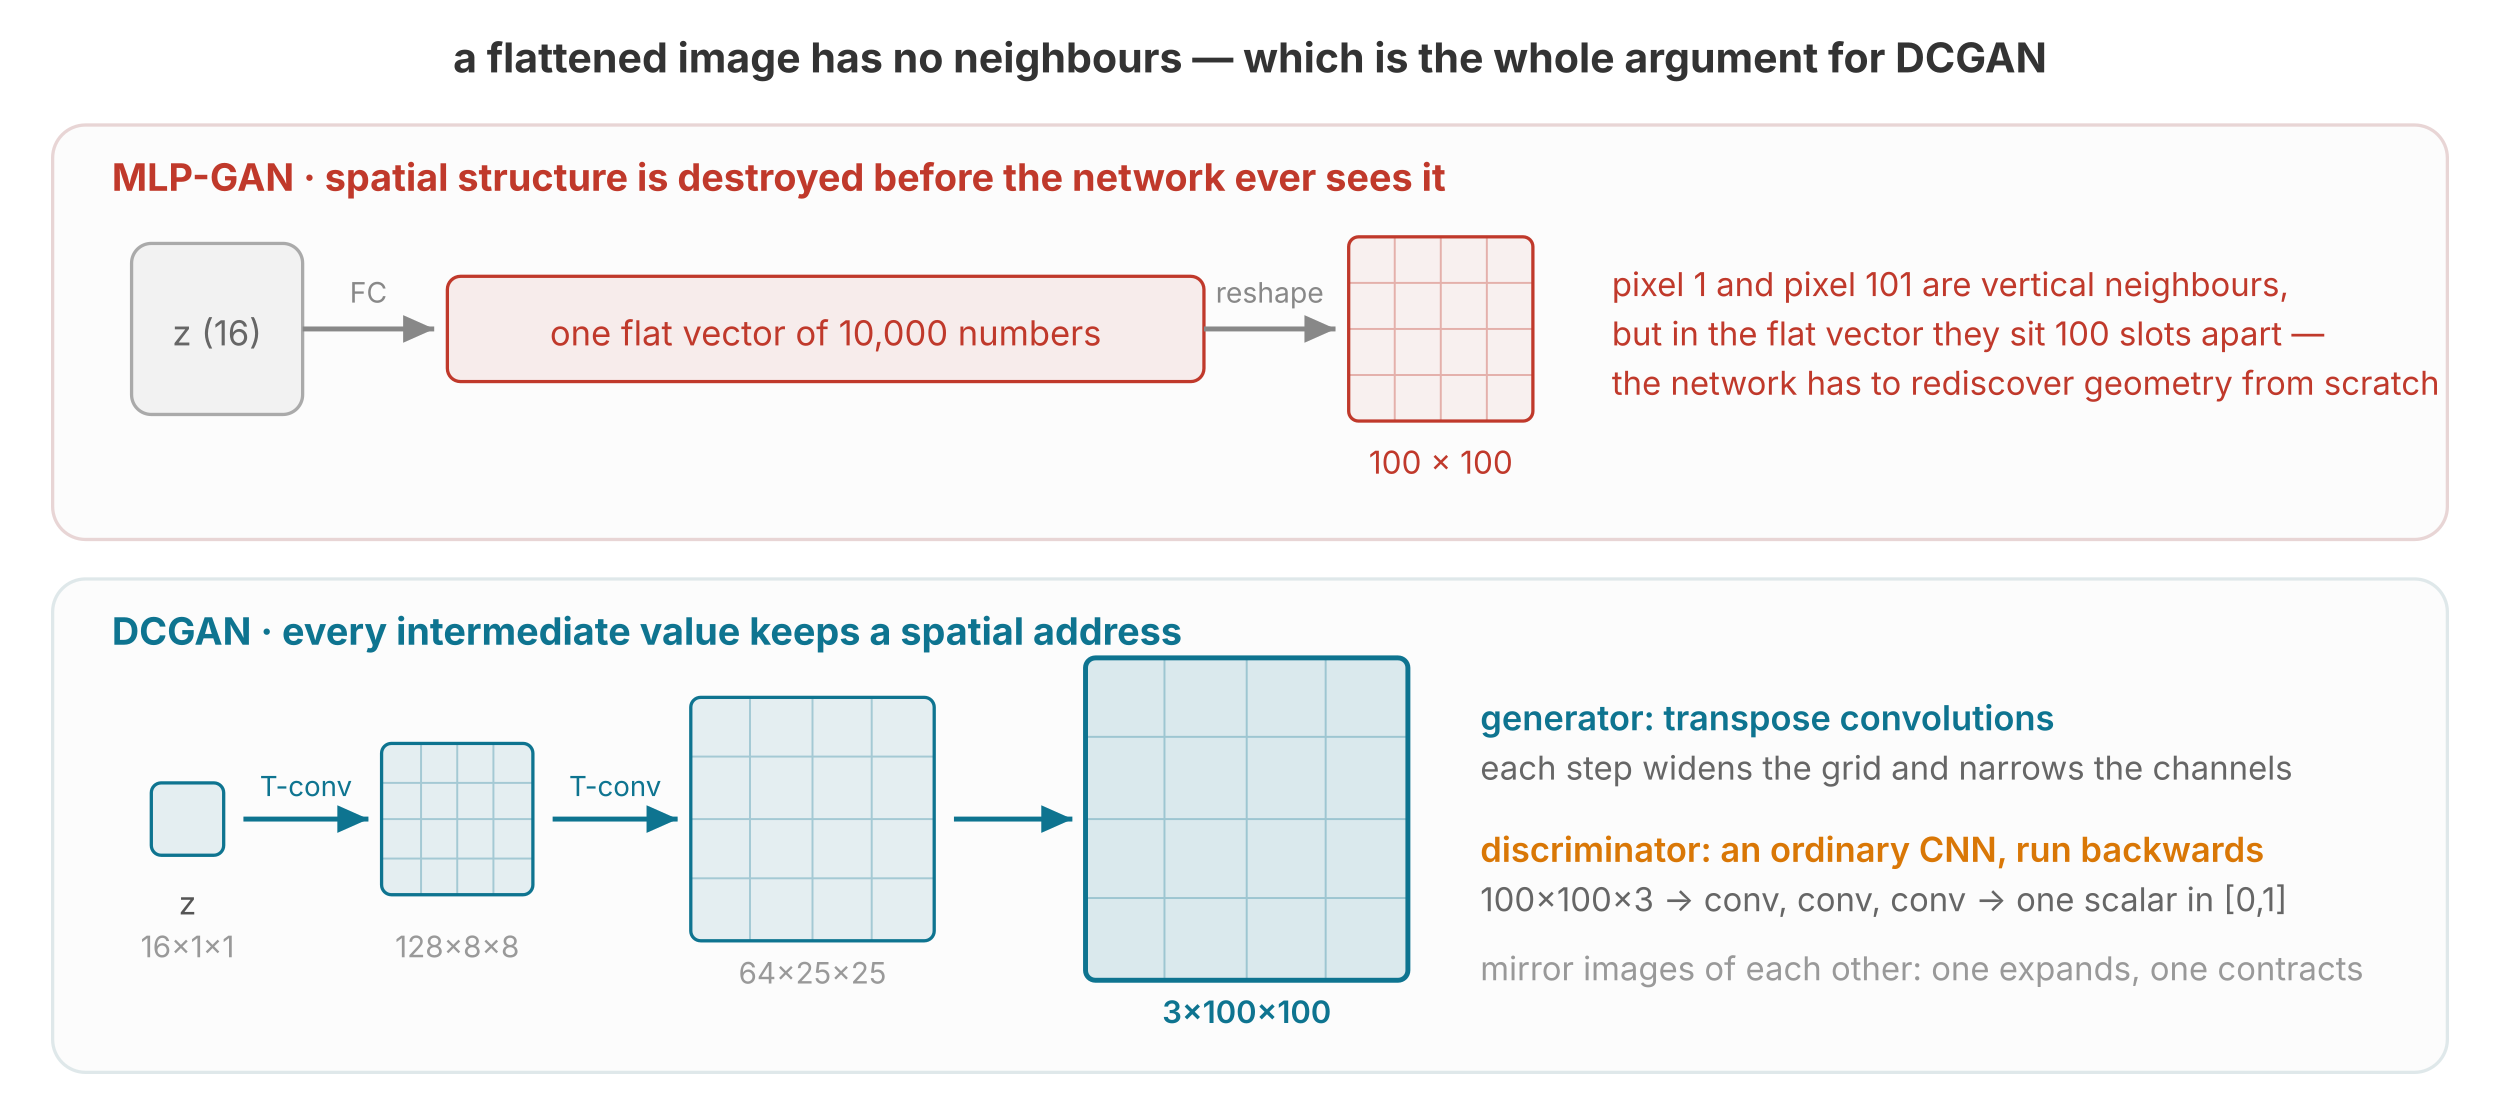
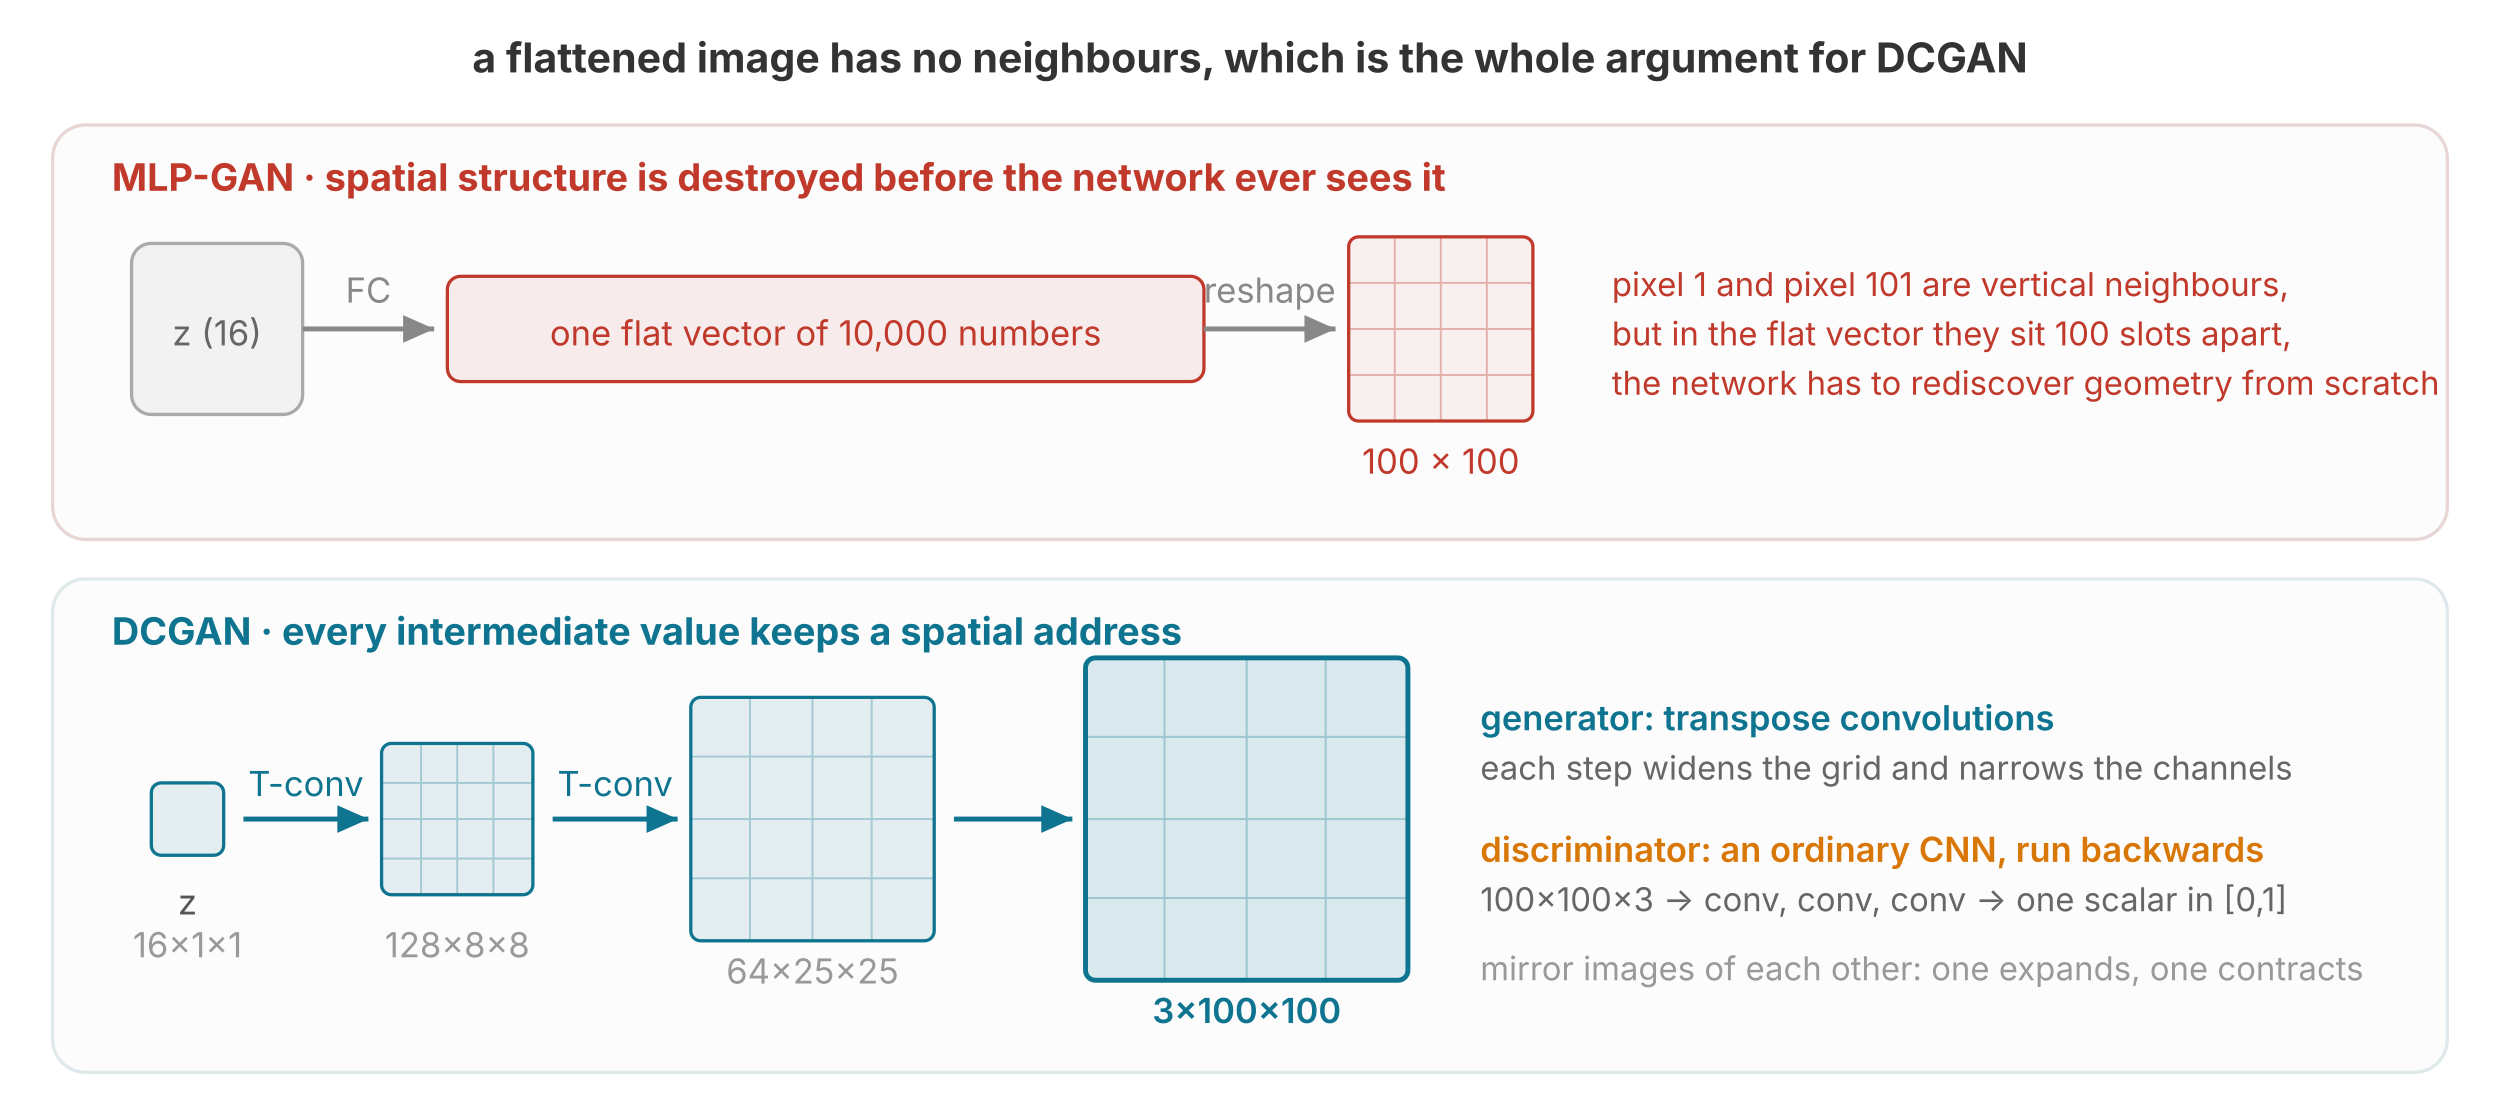
<svg xmlns="http://www.w3.org/2000/svg" viewBox="0 0 760 340" font-family="Inter, -apple-system, sans-serif">
  <defs>
    <marker id="md-g" viewBox="0 0 10 10" refX="9" refY="5" markerWidth="7" markerHeight="7" orient="auto-start-reverse">
-       <path d="M 0 1 L 9 5 L 0 9 z" fill="#888" />
+       <path d="M 0 1 L 9 5 L 0 9 z" fill="var(--fig-muted-2, #888)" />
    </marker>
    <marker id="md-t" viewBox="0 0 10 10" refX="9" refY="5" markerWidth="7" markerHeight="7" orient="auto-start-reverse">
-       <path d="M 0 1 L 9 5 L 0 9 z" fill="#0e7490" />
+       <path d="M 0 1 L 9 5 L 0 9 z" fill="var(--fig-teal, #0e7490)" />
    </marker>
  </defs>
-   <text x="380" y="22" text-anchor="middle" font-size="12.5" font-weight="700" fill="#333">a flattened image has no neighbours — which is the whole argument for DCGAN</text>
-   <rect x="16" y="38" width="728" height="126" rx="10" fill="#fcfcfc" stroke="#e8d5d5" />
-   <text x="34" y="58" font-size="11.5" font-weight="700" fill="#c0392b">MLP-GAN  ·  spatial structure is destroyed before the network ever sees it</text>
-   <rect x="40" y="74" width="52" height="52" rx="6" fill="#f2f2f2" stroke="#aaa" />
-   <text x="66" y="105" text-anchor="middle" font-size="10.5" fill="#666">z (16)</text>
-   <path d="M 92 100 L 132 100" stroke="#888" stroke-width="1.5" fill="none" marker-end="url(#md-g)" />
-   <text x="112" y="92" text-anchor="middle" font-size="8.6" fill="#888">FC</text>
-   <rect x="136" y="84" width="230" height="32" rx="4" fill="rgba(192,57,43,0.08)" stroke="#c0392b" />
-   <text x="251" y="105" text-anchor="middle" font-size="10.5" fill="#c0392b">one flat vector of 10,000 numbers</text>
-   <path d="M 366 100 L 406 100" stroke="#888" stroke-width="1.5" fill="none" marker-end="url(#md-g)" />
-   <text x="386" y="92" text-anchor="middle" font-size="8.6" fill="#888">reshape</text>
-   <rect x="410" y="72" width="56" height="56" rx="3" fill="rgba(192,57,43,0.06)" stroke="#c0392b" />
+   <text x="380" y="22" text-anchor="middle" font-size="12.5" font-weight="700" fill="var(--fig-ink, #333)">a flattened image has no neighbours, which is the whole argument for DCGAN</text>
+   <rect x="16" y="38" width="728" height="126" rx="10" fill="var(--fig-wash, #fcfcfc)" stroke="var(--fig-red-bg, #e8d5d5)" />
+   <text x="34" y="58" font-size="11.5" font-weight="700" fill="var(--fig-red, #c0392b)">MLP-GAN  ·  spatial structure is destroyed before the network ever sees it</text>
+   <rect x="40" y="74" width="52" height="52" rx="6" fill="var(--fig-wash, #f2f2f2)" stroke="var(--fig-faint, #aaa)" />
+   <text x="66" y="105" text-anchor="middle" font-size="10.5" fill="var(--fig-muted, #666)">z (16)</text>
+   <path d="M 92 100 L 132 100" stroke="var(--fig-muted-2, #888)" stroke-width="1.5" fill="none" marker-end="url(#md-g)" />
+   <text x="112" y="92" text-anchor="middle" font-size="10.5" fill="var(--fig-muted-2, #888)">FC</text>
+   <rect x="136" y="84" width="230" height="32" rx="4" fill="rgba(192,57,43,0.08)" stroke="var(--fig-red, #c0392b)" />
+   <text x="251" y="105" text-anchor="middle" font-size="10.5" fill="var(--fig-red, #c0392b)">one flat vector of 10,000 numbers</text>
+   <path d="M 366 100 L 406 100" stroke="var(--fig-muted-2, #888)" stroke-width="1.5" fill="none" marker-end="url(#md-g)" />
+   <text x="386" y="92" text-anchor="middle" font-size="10.5" fill="var(--fig-muted-2, #888)">reshape</text>
+   <rect x="410" y="72" width="56" height="56" rx="3" fill="rgba(192,57,43,0.06)" stroke="var(--fig-red, #c0392b)" />
  <g stroke="rgba(192,57,43,0.35)" stroke-width="0.6">
    <path d="M 424 72 v 56 M 438 72 v 56 M 452 72 v 56 M 410 86 h 56 M 410 100 h 56 M 410 114 h 56" />
  </g>
-   <text x="438" y="144" text-anchor="middle" font-size="9.6" fill="#c0392b">100 × 100</text>
-   <text x="490" y="90" font-size="10" fill="#c0392b">pixel 1 and pixel 101 are vertical neighbours,</text>
-   <text x="490" y="105" font-size="10" fill="#c0392b">but in the flat vector they sit 100 slots apart —</text>
-   <text x="490" y="120" font-size="10" fill="#c0392b">the network has to rediscover geometry from scratch</text>
-   <rect x="16" y="176" width="728" height="150" rx="10" fill="#fcfcfc" stroke="#dfe8ea" />
-   <text x="34" y="196" font-size="11.5" font-weight="700" fill="#0e7490">DCGAN  ·  every intermediate value keeps a spatial address</text>
-   <rect x="46" y="238" width="22" height="22" rx="3" fill="rgba(14,116,144,0.10)" stroke="#0e7490" />
-   <text x="57" y="278" text-anchor="middle" font-size="9.6" fill="#555">z</text>
-   <text x="57" y="291" text-anchor="middle" font-size="9" fill="#999">16×1×1</text>
-   <path d="M 74 249 L 112 249" stroke="#0e7490" stroke-width="1.5" fill="none" marker-end="url(#md-t)" />
-   <text x="93" y="242" text-anchor="middle" font-size="8.4" fill="#0e7490">T-conv</text>
-   <rect x="116" y="226" width="46" height="46" rx="3" fill="rgba(14,116,144,0.10)" stroke="#0e7490" />
+   <text x="438" y="144" text-anchor="middle" font-size="10.5" fill="var(--fig-red, #c0392b)">100 × 100</text>
+   <text x="490" y="90" font-size="10" fill="var(--fig-red, #c0392b)">pixel 1 and pixel 101 are vertical neighbours,</text>
+   <text x="490" y="105" font-size="10" fill="var(--fig-red, #c0392b)">but in the flat vector they sit 100 slots apart,</text>
+   <text x="490" y="120" font-size="10" fill="var(--fig-red, #c0392b)">the network has to rediscover geometry from scratch</text>
+   <rect x="16" y="176" width="728" height="150" rx="10" fill="var(--fig-wash, #fcfcfc)" stroke="var(--fig-teal-bg, #dfe8ea)" />
+   <text x="34" y="196" font-size="11.5" font-weight="700" fill="var(--fig-teal, #0e7490)">DCGAN  ·  every intermediate value keeps a spatial address</text>
+   <rect x="46" y="238" width="22" height="22" rx="3" fill="rgba(14,116,144,0.10)" stroke="var(--fig-teal, #0e7490)" />
+   <text x="57" y="278" text-anchor="middle" font-size="10.5" fill="var(--fig-ink-2, #555)">z</text>
+   <text x="57" y="291" text-anchor="middle" font-size="10.5" fill="var(--fig-muted-2, #999)">16×1×1</text>
+   <path d="M 74 249 L 112 249" stroke="var(--fig-teal, #0e7490)" stroke-width="1.5" fill="none" marker-end="url(#md-t)" />
+   <text x="93" y="242" text-anchor="middle" font-size="10.5" fill="var(--fig-teal, #0e7490)">T-conv</text>
+   <rect x="116" y="226" width="46" height="46" rx="3" fill="rgba(14,116,144,0.10)" stroke="var(--fig-teal, #0e7490)" />
  <g stroke="rgba(14,116,144,0.3)" stroke-width="0.6">
    <path d="M 128 226 v 46 M 139 226 v 46 M 150 226 v 46 M 116 238 h 46 M 116 249 h 46 M 116 261 h 46" />
  </g>
-   <text x="139" y="291" text-anchor="middle" font-size="9" fill="#999">128×8×8</text>
-   <path d="M 168 249 L 206 249" stroke="#0e7490" stroke-width="1.5" fill="none" marker-end="url(#md-t)" />
-   <text x="187" y="242" text-anchor="middle" font-size="8.4" fill="#0e7490">T-conv</text>
-   <rect x="210" y="212" width="74" height="74" rx="3" fill="rgba(14,116,144,0.10)" stroke="#0e7490" />
+   <text x="139" y="291" text-anchor="middle" font-size="10.5" fill="var(--fig-muted-2, #999)">128×8×8</text>
+   <path d="M 168 249 L 206 249" stroke="var(--fig-teal, #0e7490)" stroke-width="1.5" fill="none" marker-end="url(#md-t)" />
+   <text x="187" y="242" text-anchor="middle" font-size="10.5" fill="var(--fig-teal, #0e7490)">T-conv</text>
+   <rect x="210" y="212" width="74" height="74" rx="3" fill="rgba(14,116,144,0.10)" stroke="var(--fig-teal, #0e7490)" />
  <g stroke="rgba(14,116,144,0.3)" stroke-width="0.6">
    <path d="M 228 212 v 74 M 247 212 v 74 M 265 212 v 74 M 210 230 h 74 M 210 249 h 74 M 210 267 h 74" />
  </g>
-   <text x="247" y="299" text-anchor="middle" font-size="9" fill="#999">64×25×25</text>
-   <path d="M 290 249 L 326 249" stroke="#0e7490" stroke-width="1.5" fill="none" marker-end="url(#md-t)" />
-   <rect x="330" y="200" width="98" height="98" rx="3" fill="rgba(14,116,144,0.14)" stroke="#0e7490" stroke-width="1.5" />
+   <text x="247" y="299" text-anchor="middle" font-size="10.5" fill="var(--fig-muted-2, #999)">64×25×25</text>
+   <path d="M 290 249 L 326 249" stroke="var(--fig-teal, #0e7490)" stroke-width="1.5" fill="none" marker-end="url(#md-t)" />
+   <rect x="330" y="200" width="98" height="98" rx="3" fill="rgba(14,116,144,0.14)" stroke="var(--fig-teal, #0e7490)" stroke-width="1.5" />
  <g stroke="rgba(14,116,144,0.3)" stroke-width="0.6">
    <path d="M 354 200 v 98 M 379 200 v 98 M 403 200 v 98 M 330 224 h 98 M 330 249 h 98 M 330 273 h 98" />
  </g>
-   <text x="379" y="311" text-anchor="middle" font-size="9.4" font-weight="600" fill="#0e7490">3×100×100</text>
-   <text x="450" y="222" font-size="10.5" font-weight="600" fill="#0e7490">generator: transpose convolutions</text>
-   <text x="450" y="237" font-size="10" fill="#666">each step widens the grid and narrows the channels</text>
-   <text x="450" y="262" font-size="10.5" font-weight="600" fill="#d97706">discriminator: an ordinary CNN, run backwards</text>
-   <text x="450" y="277" font-size="10" fill="#666">100×100×3 → conv, conv, conv → one scalar in [0,1]</text>
-   <text x="450" y="298" font-size="10" fill="#999">mirror images of each other: one expands, one contracts</text>
+   <text x="379" y="311" text-anchor="middle" font-size="10.5" font-weight="600" fill="var(--fig-teal, #0e7490)">3×100×100</text>
+   <text x="450" y="222" font-size="10.5" font-weight="600" fill="var(--fig-teal, #0e7490)">generator: transpose convolutions</text>
+   <text x="450" y="237" font-size="10" fill="var(--fig-muted, #666)">each step widens the grid and narrows the channels</text>
+   <text x="450" y="262" font-size="10.5" font-weight="600" fill="var(--fig-amber, #d97706)">discriminator: an ordinary CNN, run backwards</text>
+   <text x="450" y="277" font-size="10" fill="var(--fig-muted, #666)">100×100×3 → conv, conv, conv → one scalar in [0,1]</text>
+   <text x="450" y="298" font-size="10" fill="var(--fig-muted-2, #999)">mirror images of each other: one expands, one contracts</text>
</svg>
